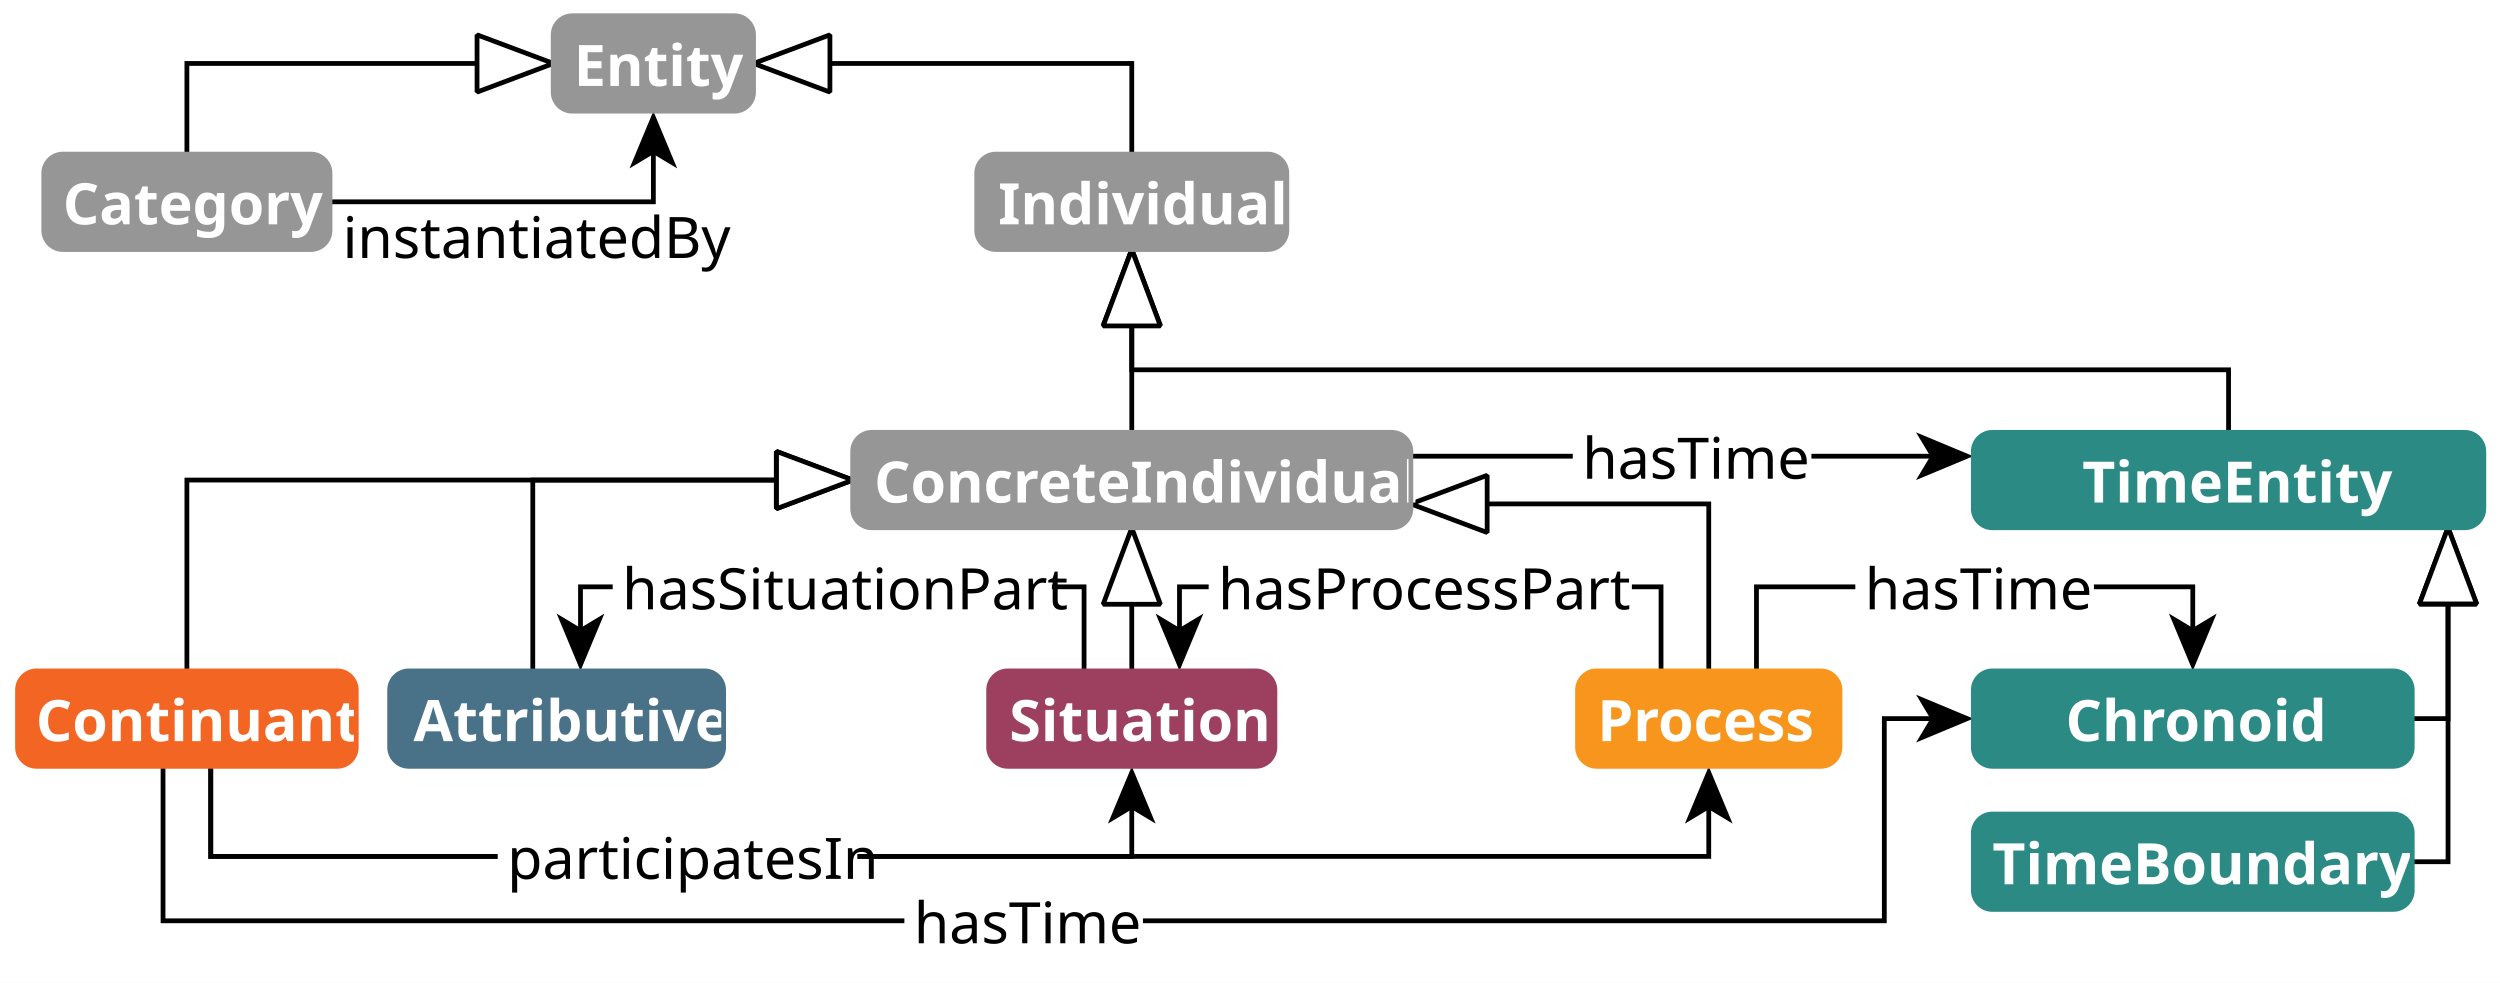
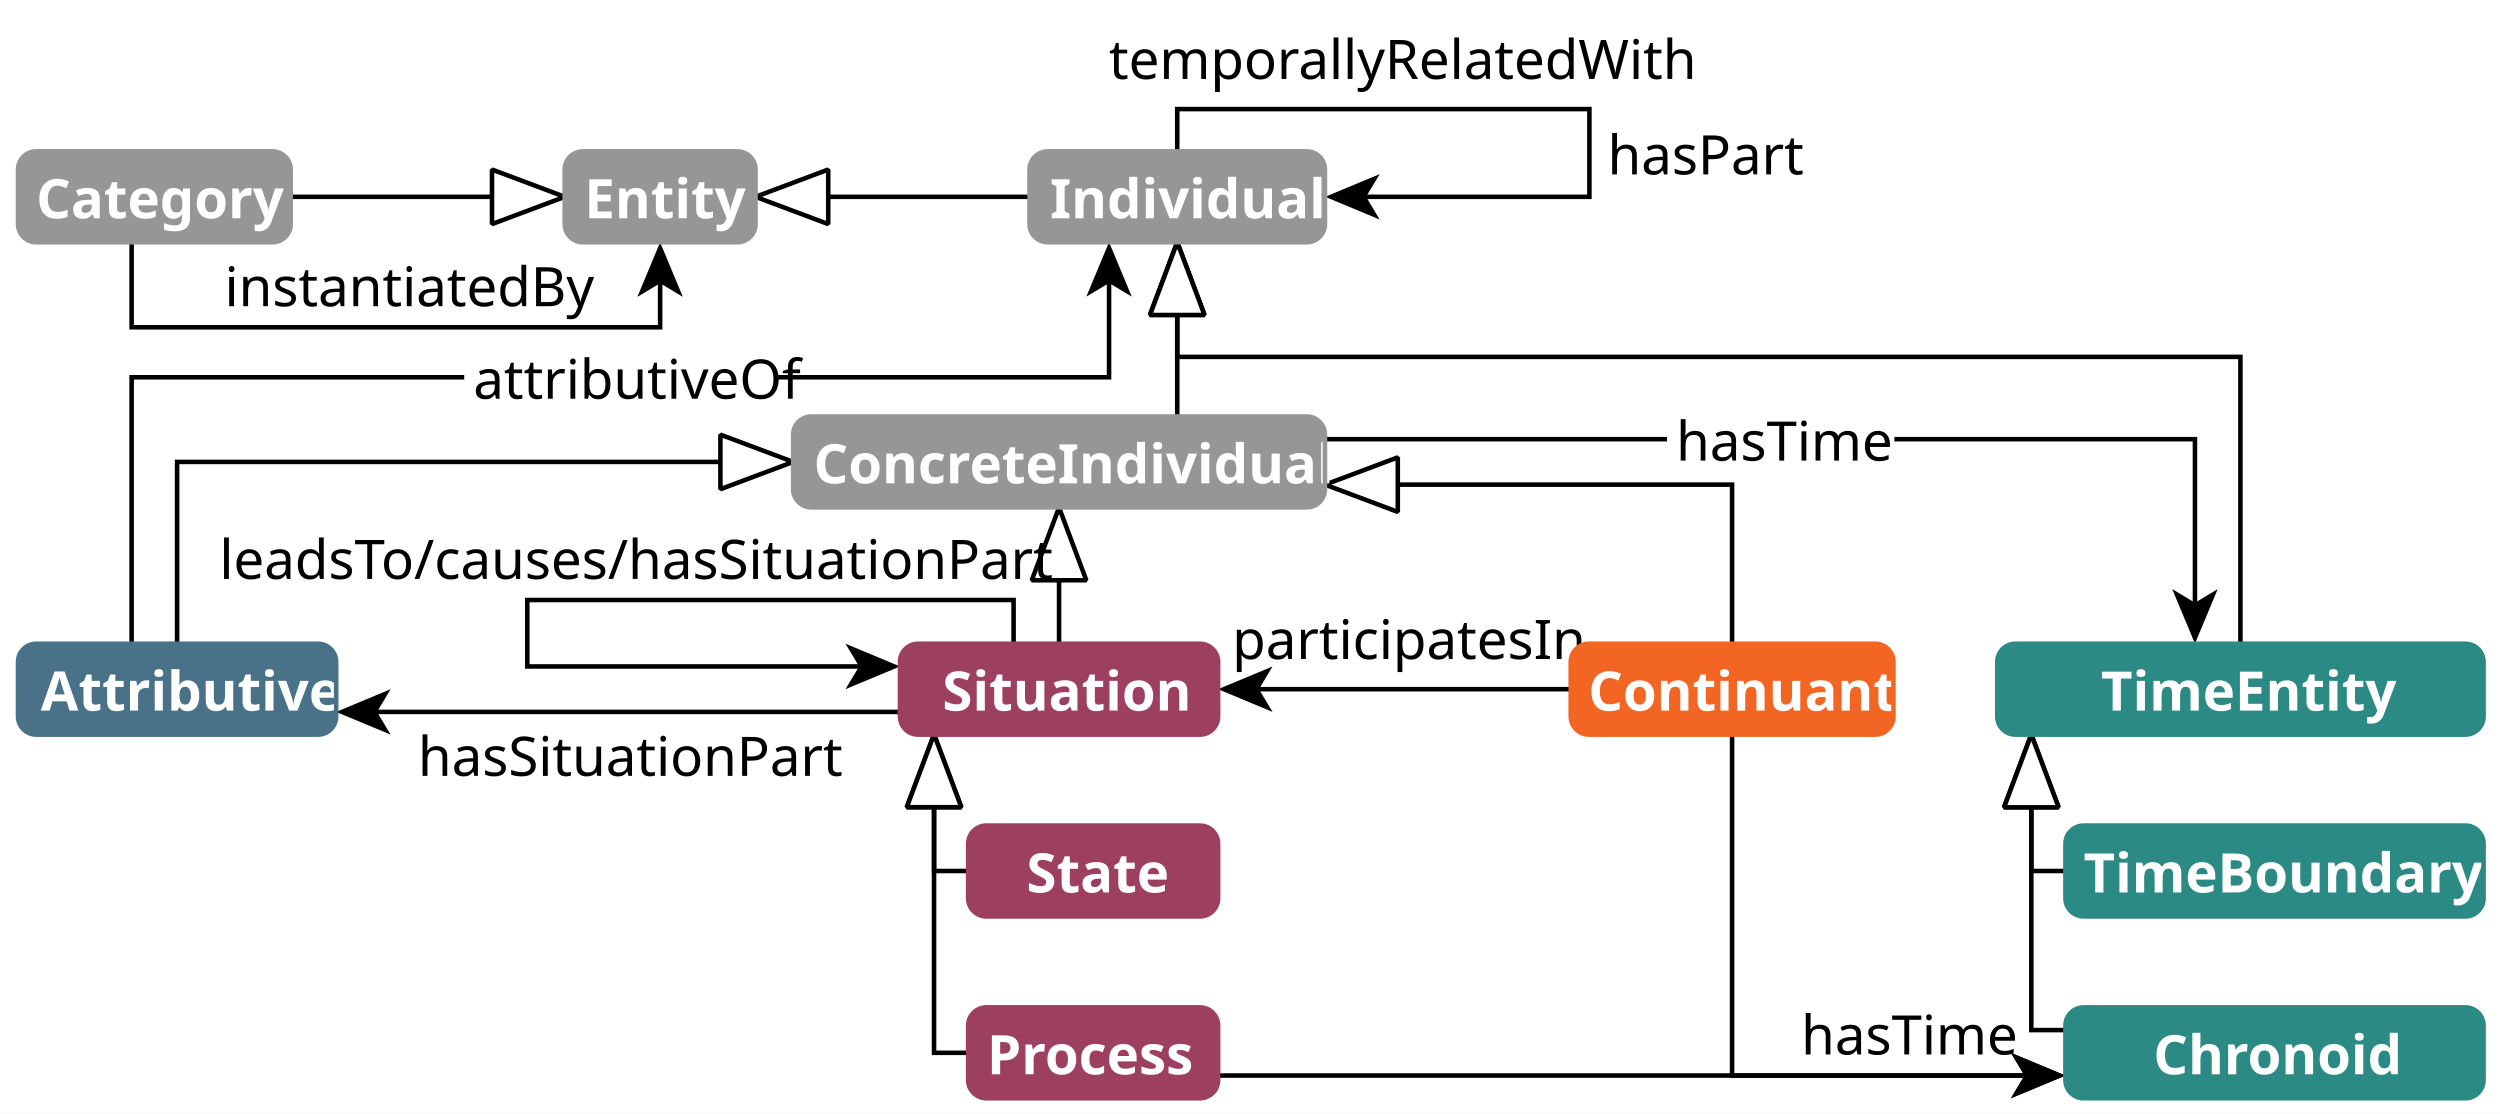
- <svg xmlns="http://www.w3.org/2000/svg" fill-opacity="1" color-rendering="auto" color-interpolation="auto" text-rendering="auto" stroke="black" stroke-linecap="square" width="1048" stroke-miterlimit="10" shape-rendering="auto" stroke-opacity="1" fill="black" stroke-dasharray="none" font-weight="normal" stroke-width="1" height="412" font-family="'Dialog'" font-style="normal" stroke-linejoin="miter" font-size="12px" stroke-dashoffset="0" image-rendering="auto">
+ <svg xmlns="http://www.w3.org/2000/svg" fill-opacity="1" color-rendering="auto" color-interpolation="auto" text-rendering="auto" stroke="black" stroke-linecap="square" width="1100" stroke-miterlimit="10" shape-rendering="auto" stroke-opacity="1" fill="black" stroke-dasharray="none" font-weight="normal" stroke-width="1" height="490" font-family="'Arial'" font-style="normal" stroke-linejoin="miter" font-size="12px" stroke-dashoffset="0" image-rendering="auto">
  <defs id="genericDefs" />
  <g>
    <defs id="defs1">
      <clipPath clipPathUnits="userSpaceOnUse" id="clipPath1">
-         <path d="M0 0 L1048 0 L1048 412 L0 412 L0 0 Z" />
+         <path d="M0 0 L1100 0 L1100 490 L0 490 L0 0 Z" />
      </clipPath>
      <clipPath clipPathUnits="userSpaceOnUse" id="clipPath2">
-         <path d="M211 -498 L735 -498 L735 -292 L211 -292 L211 -498 Z" />
+         <path d="M214 -499 L764 -499 L764 -254 L214 -254 L214 -499 Z" />
      </clipPath>
    </defs>
-     <g fill="white" text-rendering="geometricPrecision" shape-rendering="geometricPrecision" transform="scale(2,2) translate(-211,498)" stroke="white">
-       <rect x="211" width="524" height="206" y="-498" clip-path="url(#clipPath2)" stroke="none" />
+     <g fill="white" text-rendering="geometricPrecision" shape-rendering="geometricPrecision" transform="scale(2,2) translate(-214,499)" stroke="white">
+       <rect x="214" width="550" height="245" y="-499" clip-path="url(#clipPath2)" stroke="none" />
    </g>
-     <g text-rendering="geometricPrecision" stroke-miterlimit="1.45" shape-rendering="geometricPrecision" transform="matrix(2,0,0,2,-422,996)" stroke-linecap="butt">
-       <path fill="none" d="M250.172 -465.697 L250.172 -484.7 L311.988 -484.7" clip-path="url(#clipPath2)" />
-       <path fill="white" d="M326.988 -484.7 L310.988 -490.7 L310.988 -478.7 Z" clip-path="url(#clipPath2)" stroke="none" />
-       <path fill="none" d="M326.988 -484.7 L310.988 -490.7 L310.988 -478.7 Z" clip-path="url(#clipPath2)" />
-       <path fill="none" d="M448.22 -465.697 L448.22 -484.7 L383.951 -484.7" clip-path="url(#clipPath2)" />
-       <path fill="white" d="M368.951 -484.7 L384.951 -478.7 L384.951 -490.7 Z" clip-path="url(#clipPath2)" stroke="none" />
-       <path fill="none" d="M368.951 -484.7 L384.951 -478.7 L384.951 -490.7 Z" clip-path="url(#clipPath2)" />
-       <path fill="none" d="M280.201 -455.7 L347.946 -455.7 L347.946 -466.702" clip-path="url(#clipPath2)" />
-       <path d="M347.946 -474.702 L342.946 -462.702 L347.946 -465.702 L352.946 -462.702 Z" clip-path="url(#clipPath2)" stroke="none" />
-       <text x="282.822" xml:space="preserve" y="-443.931" clip-path="url(#clipPath2)" font-family="sans-serif" stroke="none">instantiatedBy</text>
-       <path fill="none" d="M322.672 -357.389 L322.672 -397.38 L374.707 -397.38" clip-path="url(#clipPath2)" />
-       <path fill="white" d="M389.707 -397.38 L373.707 -403.38 L373.707 -391.38 Z" clip-path="url(#clipPath2)" stroke="none" />
-       <path fill="none" d="M389.707 -397.38 L373.707 -403.38 L373.707 -391.38 Z" clip-path="url(#clipPath2)" />
-       <path fill="none" d="M448.22 -357.389 L448.22 -372.343" clip-path="url(#clipPath2)" />
-       <path fill="white" d="M448.22 -387.343 L442.22 -371.343 L454.22 -371.343 Z" clip-path="url(#clipPath2)" stroke="none" />
-       <path fill="none" d="M448.22 -387.343 L442.22 -371.343 L454.22 -371.343 Z" clip-path="url(#clipPath2)" />
-       <path fill="none" d="M250.172 -357.389 L250.172 -397.38 L374.763 -397.38" clip-path="url(#clipPath2)" />
-       <path fill="white" d="M389.763 -397.38 L373.763 -403.38 L373.763 -391.38 Z" clip-path="url(#clipPath2)" stroke="none" />
-       <path fill="none" d="M389.763 -397.38 L373.763 -403.38 L373.763 -391.38 Z" clip-path="url(#clipPath2)" />
-       <path fill="none" d="M569.155 -357.355 L569.155 -392.38 L521.709 -392.38" clip-path="url(#clipPath2)" />
-       <path fill="white" d="M506.709 -392.38 L522.709 -386.38 L522.709 -398.38 Z" clip-path="url(#clipPath2)" stroke="none" />
-       <path fill="none" d="M506.709 -392.38 L522.709 -386.38 L522.709 -398.38 Z" clip-path="url(#clipPath2)" />
-       <path fill="none" d="M506.73 -402.38 L616.593 -402.38" clip-path="url(#clipPath2)" />
-       <path d="M624.593 -402.38 L612.593 -407.38 L615.593 -402.38 L612.593 -397.38 Z" clip-path="url(#clipPath2)" stroke="none" />
-       <rect x="540.657" y="-411.73" clip-path="url(#clipPath2)" fill="white" width="50.014" height="18.701" stroke="none" />
-       <text x="542.657" xml:space="preserve" y="-397.666" clip-path="url(#clipPath2)" font-family="sans-serif" stroke="none">hasTime</text>
-       <path fill="none" d="M716.61 -347.38 L724.107 -347.38 L724.107 -372.37" clip-path="url(#clipPath2)" />
-       <path fill="white" d="M724.107 -387.37 L718.107 -371.37 L730.107 -371.37 Z" clip-path="url(#clipPath2)" stroke="none" />
-       <path fill="none" d="M724.107 -387.37 L718.107 -371.37 L730.107 -371.37 Z" clip-path="url(#clipPath2)" />
-       <path fill="none" d="M716.61 -317.38 L724.107 -317.38 L724.107 -372.419" clip-path="url(#clipPath2)" />
-       <path fill="white" d="M724.107 -387.419 L718.107 -371.419 L730.107 -371.419 Z" clip-path="url(#clipPath2)" stroke="none" />
-       <path fill="none" d="M724.107 -387.419 L718.107 -371.419 L730.107 -371.419 Z" clip-path="url(#clipPath2)" />
-       <path fill="none" d="M438.22 -357.387 L438.22 -375 L332.672 -375 L332.672 -365.387" clip-path="url(#clipPath2)" />
-       <path d="M332.672 -357.387 L337.672 -369.387 L332.672 -366.387 L327.672 -369.387 Z" clip-path="url(#clipPath2)" stroke="none" />
-       <rect x="339.419" y="-384.351" clip-path="url(#clipPath2)" fill="white" width="92.055" height="18.701" stroke="none" />
-       <text x="341.419" xml:space="preserve" y="-370.286" clip-path="url(#clipPath2)" font-family="sans-serif" stroke="none">hasSituationPart</text>
-       <path fill="none" d="M448.22 -407.375 L448.22 -430.742" clip-path="url(#clipPath2)" />
-       <path fill="white" d="M448.22 -445.742 L442.22 -429.742 L454.22 -429.742 Z" clip-path="url(#clipPath2)" stroke="none" />
-       <path fill="none" d="M448.22 -445.742 L442.22 -429.742 L454.22 -429.742 Z" clip-path="url(#clipPath2)" />
-       <path fill="none" d="M678.107 -407.353 L678.107 -420.487 L448.22 -420.487 L448.22 -430.693" clip-path="url(#clipPath2)" />
-       <path fill="white" d="M448.22 -445.693 L442.22 -429.693 L454.22 -429.693 Z" clip-path="url(#clipPath2)" stroke="none" />
-       <path fill="none" d="M448.22 -445.693 L442.22 -429.693 L454.22 -429.693 Z" clip-path="url(#clipPath2)" />
-       <path fill="none" d="M559.155 -357.387 L559.155 -375 L458.22 -375 L458.22 -365.387" clip-path="url(#clipPath2)" />
-       <path d="M458.22 -357.387 L463.22 -369.387 L458.22 -366.387 L453.22 -369.387 Z" clip-path="url(#clipPath2)" stroke="none" />
-       <rect x="464.336" y="-384.351" clip-path="url(#clipPath2)" fill="white" width="88.703" height="18.701" stroke="none" />
-       <text x="466.336" xml:space="preserve" y="-370.286" clip-path="url(#clipPath2)" font-family="sans-serif" stroke="none">hasProcessPart</text>
-       <path fill="none" d="M255.172 -337.368 L255.172 -318.5 L448.22 -318.5 L448.22 -329.368" clip-path="url(#clipPath2)" />
-       <path d="M448.22 -337.368 L443.22 -325.368 L448.22 -328.368 L453.22 -325.368 Z" clip-path="url(#clipPath2)" stroke="none" />
-       <path fill="none" d="M255.172 -337.368 L255.172 -318.5 L255.172 -318.5 L569.155 -318.5 L569.155 -329.368" clip-path="url(#clipPath2)" />
-       <path d="M569.155 -337.368 L564.155 -325.368 L569.155 -328.368 L574.155 -325.368 Z" clip-path="url(#clipPath2)" stroke="none" />
-       <rect x="315.324" y="-327.851" clip-path="url(#clipPath2)" fill="white" width="75.373" height="18.701" stroke="none" />
-       <text x="317.324" xml:space="preserve" y="-313.786" clip-path="url(#clipPath2)" font-family="sans-serif" stroke="none">participatesIn</text>
-       <path fill="none" d="M579.155 -357.387 L579.155 -375 L670.607 -375 L670.607 -365.387" clip-path="url(#clipPath2)" />
-       <path d="M670.607 -357.387 L675.607 -369.387 L670.607 -366.387 L665.607 -369.387 Z" clip-path="url(#clipPath2)" stroke="none" />
-       <rect x="599.874" y="-384.351" clip-path="url(#clipPath2)" fill="white" width="50.014" height="18.701" stroke="none" />
-       <text x="601.874" xml:space="preserve" y="-370.286" clip-path="url(#clipPath2)" font-family="sans-serif" stroke="none">hasTime</text>
-       <path fill="none" d="M245.172 -337.406 L245.172 -305 L605.952 -305 L605.952 -347.38 L616.61 -347.38" clip-path="url(#clipPath2)" />
-       <path d="M624.61 -347.38 L612.61 -352.38 L615.61 -347.38 L612.61 -342.38 Z" clip-path="url(#clipPath2)" stroke="none" />
-       <rect x="400.555" y="-314.351" clip-path="url(#clipPath2)" fill="white" width="50.014" height="18.701" stroke="none" />
-       <text x="402.555" xml:space="preserve" y="-300.286" clip-path="url(#clipPath2)" font-family="sans-serif" stroke="none">hasTime</text>
+     <g text-rendering="geometricPrecision" stroke-miterlimit="1.45" shape-rendering="geometricPrecision" transform="matrix(2,0,0,2,-428,998)" stroke-linecap="butt">
+       <path fill="none" d="M277.977 -455.7 L323.239 -455.7" clip-path="url(#clipPath2)" />
+       <path fill="white" d="M338.239 -455.7 L322.239 -461.7 L322.239 -449.7 Z" clip-path="url(#clipPath2)" stroke="none" />
+       <path fill="none" d="M338.239 -455.7 L322.239 -461.7 L322.239 -449.7 Z" clip-path="url(#clipPath2)" />
+       <path fill="none" d="M440.467 -455.7 L395.21 -455.7" clip-path="url(#clipPath2)" />
+       <path fill="white" d="M380.21 -455.7 L396.21 -449.7 L396.21 -461.7 Z" clip-path="url(#clipPath2)" stroke="none" />
+       <path fill="none" d="M380.21 -455.7 L396.21 -449.7 L396.21 -461.7 Z" clip-path="url(#clipPath2)" />
+       <path fill="none" d="M242.96 -445.692 L242.96 -427 L359.226 -427 L359.226 -437.694" clip-path="url(#clipPath2)" />
+       <path d="M359.226 -445.694 L354.226 -433.694 L359.226 -436.694 L364.226 -433.694 Z" clip-path="url(#clipPath2)" stroke="none" />
+       <text x="263.402" xml:space="preserve" y="-431.637" clip-path="url(#clipPath2)" font-family="sans-serif" stroke="none">instantiatedBy</text>
+       <path fill="none" d="M252.96 -357.389 L252.96 -397.38 L373.488 -397.38" clip-path="url(#clipPath2)" />
+       <path fill="white" d="M388.488 -397.38 L372.488 -403.38 L372.488 -391.38 Z" clip-path="url(#clipPath2)" stroke="none" />
+       <path fill="none" d="M388.488 -397.38 L372.488 -403.38 L372.488 -391.38 Z" clip-path="url(#clipPath2)" />
+       <path fill="none" d="M446.991 -357.389 L446.991 -372.343" clip-path="url(#clipPath2)" />
+       <path fill="white" d="M446.991 -387.343 L440.991 -371.343 L452.991 -371.343 Z" clip-path="url(#clipPath2)" stroke="none" />
+       <path fill="none" d="M446.991 -387.343 L440.991 -371.343 L452.991 -371.343 Z" clip-path="url(#clipPath2)" />
+       <path fill="none" d="M595.058 -357.355 L595.058 -392.38 L520.517 -392.38" clip-path="url(#clipPath2)" />
+       <path fill="white" d="M505.517 -392.38 L521.517 -386.38 L521.517 -398.38 Z" clip-path="url(#clipPath2)" stroke="none" />
+       <path fill="none" d="M505.517 -392.38 L521.517 -386.38 L521.517 -398.38 Z" clip-path="url(#clipPath2)" />
+       <path fill="none" d="M505.47 -402.38 L696.89 -402.38 L696.89 -365.397" clip-path="url(#clipPath2)" />
+       <path d="M696.89 -357.397 L701.89 -369.397 L696.89 -366.397 L691.89 -369.397 Z" clip-path="url(#clipPath2)" stroke="none" />
+       <rect x="580.746" y="-411.73" clip-path="url(#clipPath2)" fill="white" width="50.014" height="18.701" stroke="none" />
+       <text x="582.746" xml:space="preserve" y="-397.666" clip-path="url(#clipPath2)" font-family="sans-serif" stroke="none">hasTime</text>
+       <path fill="none" d="M668.388 -307.38 L660.89 -307.38 L660.89 -322.419" clip-path="url(#clipPath2)" />
+       <path fill="white" d="M660.89 -337.419 L654.89 -321.419 L666.89 -321.419 Z" clip-path="url(#clipPath2)" stroke="none" />
+       <path fill="none" d="M660.89 -337.419 L654.89 -321.419 L666.89 -321.419 Z" clip-path="url(#clipPath2)" />
+       <path fill="none" d="M668.388 -272.38 L660.89 -272.38 L660.89 -322.382" clip-path="url(#clipPath2)" />
+       <path fill="white" d="M660.89 -337.382 L654.89 -321.382 L666.89 -321.382 Z" clip-path="url(#clipPath2)" stroke="none" />
+       <path fill="none" d="M660.89 -337.382 L654.89 -321.382 L666.89 -321.382 Z" clip-path="url(#clipPath2)" />
+       <path fill="none" d="M411.984 -342.38 L295.941 -342.38" clip-path="url(#clipPath2)" />
+       <path d="M287.941 -342.38 L299.941 -337.38 L296.941 -342.38 L299.941 -347.38 Z" clip-path="url(#clipPath2)" stroke="none" />
+       <text x="305.948" xml:space="preserve" y="-328.315" clip-path="url(#clipPath2)" font-family="sans-serif" stroke="none">hasSituationPart</text>
+       <path fill="none" d="M472.991 -407.361 L472.991 -430.739" clip-path="url(#clipPath2)" />
+       <path fill="white" d="M472.991 -445.739 L466.991 -429.739 L478.991 -429.739 Z" clip-path="url(#clipPath2)" stroke="none" />
+       <path fill="none" d="M472.991 -445.739 L466.991 -429.739 L478.991 -429.739 Z" clip-path="url(#clipPath2)" />
+       <path fill="none" d="M706.89 -357.41 L706.89 -420.487 L472.991 -420.487 L472.991 -430.693" clip-path="url(#clipPath2)" />
+       <path fill="white" d="M472.991 -445.693 L466.991 -429.693 L478.991 -429.693 Z" clip-path="url(#clipPath2)" stroke="none" />
+       <path fill="none" d="M472.991 -445.693 L466.991 -429.693 L478.991 -429.693 Z" clip-path="url(#clipPath2)" />
+       <path fill="none" d="M242.96 -357.398 L242.96 -416 L457.991 -416 L457.991 -437.736" clip-path="url(#clipPath2)" />
+       <path d="M457.991 -445.736 L452.991 -433.736 L457.991 -436.736 L462.991 -433.736 Z" clip-path="url(#clipPath2)" stroke="none" />
+       <rect x="316.129" y="-425.351" clip-path="url(#clipPath2)" fill="white" width="68.693" height="18.701" stroke="none" />
+       <text x="318.129" xml:space="preserve" y="-411.286" clip-path="url(#clipPath2)" font-family="sans-serif" stroke="none">attributiveOf</text>
+       <path fill="none" d="M472.991 -465.689 L472.991 -475 L563.666 -475 L563.666 -455.7 L513.533 -455.7" clip-path="url(#clipPath2)" />
+       <path d="M505.533 -455.7 L517.533 -450.7 L514.533 -455.7 L517.533 -460.7 Z" clip-path="url(#clipPath2)" stroke="none" />
+       <text x="457.971" xml:space="preserve" y="-481.637" clip-path="url(#clipPath2)" font-family="sans-serif" stroke="none">temporallyRelatedWith</text>
+       <text x="567.666" xml:space="preserve" y="-460.636" clip-path="url(#clipPath2)" font-family="sans-serif" stroke="none">hasPart</text>
+       <path fill="none" d="M481.998 -262.38 L660.405 -262.38" clip-path="url(#clipPath2)" />
+       <path d="M668.405 -262.38 L656.405 -267.38 L659.405 -262.38 L656.405 -257.38 Z" clip-path="url(#clipPath2)" stroke="none" />
+       <path fill="none" d="M595.058 -337.377 L595.058 -262.38 L660.388 -262.38" clip-path="url(#clipPath2)" />
+       <path d="M668.388 -262.38 L656.388 -267.38 L659.388 -262.38 L656.388 -257.38 Z" clip-path="url(#clipPath2)" stroke="none" />
+       <text x="610.252" xml:space="preserve" y="-267.016" clip-path="url(#clipPath2)" font-family="sans-serif" stroke="none">hasTime</text>
+       <path fill="none" d="M559.524 -347.38 L489.965 -347.38" clip-path="url(#clipPath2)" />
+       <path d="M481.965 -347.38 L493.965 -342.38 L490.965 -347.38 L493.965 -352.38 Z" clip-path="url(#clipPath2)" stroke="none" />
+       <text x="485.088" xml:space="preserve" y="-354.016" clip-path="url(#clipPath2)" font-family="sans-serif" stroke="none">participatesIn</text>
+       <path fill="none" d="M426.977 -307.38 L419.491 -307.38 L419.491 -322.419" clip-path="url(#clipPath2)" />
+       <path fill="white" d="M419.491 -337.419 L413.491 -321.419 L425.491 -321.419 Z" clip-path="url(#clipPath2)" stroke="none" />
+       <path fill="none" d="M419.491 -337.419 L413.491 -321.419 L425.491 -321.419 Z" clip-path="url(#clipPath2)" />
+       <path fill="none" d="M426.977 -267.38 L419.491 -267.38 L419.491 -322.419" clip-path="url(#clipPath2)" />
+       <path fill="white" d="M419.491 -337.419 L413.491 -321.419 L425.491 -321.419 Z" clip-path="url(#clipPath2)" stroke="none" />
+       <path fill="none" d="M419.491 -337.419 L413.491 -321.419 L425.491 -321.419 Z" clip-path="url(#clipPath2)" />
+       <path fill="none" d="M436.991 -357.381 L436.991 -367 L330 -367 L330 -352.38 L404.002 -352.38" clip-path="url(#clipPath2)" />
+       <path d="M412.002 -352.38 L400.002 -357.38 L403.002 -352.38 L400.002 -347.38 Z" clip-path="url(#clipPath2)" stroke="none" />
+       <text x="262.273" xml:space="preserve" y="-371.637" clip-path="url(#clipPath2)" font-family="sans-serif" stroke="none">leadsTo/causes/hasSituationPart</text>
    </g>
-     <g fill="rgb(150,150,150)" text-rendering="geometricPrecision" shape-rendering="geometricPrecision" transform="matrix(2,0,0,2,-422,996)" stroke="rgb(150,150,150)">
-       <rect x="220.172" y="-465.7" clip-path="url(#clipPath2)" width="60" rx="4" ry="4" height="20" stroke="none" />
+     <g fill="rgb(150,150,150)" text-rendering="geometricPrecision" shape-rendering="geometricPrecision" transform="matrix(2,0,0,2,-428,998)" stroke="rgb(150,150,150)">
+       <rect x="217.96" y="-465.7" clip-path="url(#clipPath2)" width="60" rx="4" ry="4" height="20" stroke="none" />
    </g>
-     <g stroke-linecap="butt" transform="matrix(2,0,0,2,-422,996)" fill="white" text-rendering="geometricPrecision" font-family="sans-serif" shape-rendering="geometricPrecision" stroke="white" font-weight="bold" stroke-miterlimit="1.45">
-       <text x="224.165" xml:space="preserve" y="-450.986" clip-path="url(#clipPath2)" stroke="none">Category</text>
+     <g stroke-linecap="butt" transform="matrix(2,0,0,2,-428,998)" fill="white" text-rendering="geometricPrecision" font-family="sans-serif" shape-rendering="geometricPrecision" stroke="white" font-weight="bold" stroke-miterlimit="1.45">
+       <text x="221.953" xml:space="preserve" y="-450.986" clip-path="url(#clipPath2)" stroke="none">Category</text>
    </g>
-     <g stroke-linecap="butt" transform="matrix(2,0,0,2,-422,996)" fill="rgb(150,150,150)" text-rendering="geometricPrecision" shape-rendering="geometricPrecision" stroke="rgb(150,150,150)" stroke-miterlimit="1.45">
-       <rect x="220.172" y="-465.7" clip-path="url(#clipPath2)" fill="none" width="60" rx="4" ry="4" height="20" />
-       <rect stroke-linecap="square" x="326.946" y="-494.7" clip-path="url(#clipPath2)" width="42" rx="4" ry="4" height="20" stroke="none" stroke-miterlimit="10" />
+     <g stroke-linecap="butt" transform="matrix(2,0,0,2,-428,998)" fill="rgb(150,150,150)" text-rendering="geometricPrecision" shape-rendering="geometricPrecision" stroke="rgb(150,150,150)" stroke-miterlimit="1.45">
+       <rect x="217.96" y="-465.7" clip-path="url(#clipPath2)" fill="none" width="60" rx="4" ry="4" height="20" />
+       <rect stroke-linecap="square" x="338.226" y="-465.7" clip-path="url(#clipPath2)" width="42" rx="4" ry="4" height="20" stroke="none" stroke-miterlimit="10" />
    </g>
-     <g stroke-linecap="butt" transform="matrix(2,0,0,2,-422,996)" fill="white" text-rendering="geometricPrecision" font-family="sans-serif" shape-rendering="geometricPrecision" stroke="white" font-weight="bold" stroke-miterlimit="1.45">
-       <text x="331.279" xml:space="preserve" y="-479.986" clip-path="url(#clipPath2)" stroke="none">Entity</text>
+     <g stroke-linecap="butt" transform="matrix(2,0,0,2,-428,998)" fill="white" text-rendering="geometricPrecision" font-family="sans-serif" shape-rendering="geometricPrecision" stroke="white" font-weight="bold" stroke-miterlimit="1.45">
+       <text x="342.559" xml:space="preserve" y="-450.986" clip-path="url(#clipPath2)" stroke="none">Entity</text>
    </g>
-     <g stroke-linecap="butt" transform="matrix(2,0,0,2,-422,996)" fill="rgb(150,150,150)" text-rendering="geometricPrecision" shape-rendering="geometricPrecision" stroke="rgb(150,150,150)" stroke-miterlimit="1.45">
-       <rect x="326.946" y="-494.7" clip-path="url(#clipPath2)" fill="none" width="42" rx="4" ry="4" height="20" />
-       <rect stroke-linecap="square" x="389.72" y="-407.38" clip-path="url(#clipPath2)" width="117" rx="4" ry="4" height="20" stroke="none" stroke-miterlimit="10" />
+     <g stroke-linecap="butt" transform="matrix(2,0,0,2,-428,998)" fill="rgb(150,150,150)" text-rendering="geometricPrecision" shape-rendering="geometricPrecision" stroke="rgb(150,150,150)" stroke-miterlimit="1.45">
+       <rect x="338.226" y="-465.7" clip-path="url(#clipPath2)" fill="none" width="42" rx="4" ry="4" height="20" />
+       <rect stroke-linecap="square" x="388.491" y="-407.38" clip-path="url(#clipPath2)" width="117" rx="4" ry="4" height="20" stroke="none" stroke-miterlimit="10" />
    </g>
-     <g stroke-linecap="butt" transform="matrix(2,0,0,2,-422,996)" fill="white" text-rendering="geometricPrecision" font-family="sans-serif" shape-rendering="geometricPrecision" stroke="white" font-weight="bold" stroke-miterlimit="1.45">
-       <text x="394.211" xml:space="preserve" y="-392.666" clip-path="url(#clipPath2)" stroke="none">ConcreteIndividual</text>
+     <g stroke-linecap="butt" transform="matrix(2,0,0,2,-428,998)" fill="white" text-rendering="geometricPrecision" font-family="sans-serif" shape-rendering="geometricPrecision" stroke="white" font-weight="bold" stroke-miterlimit="1.45">
+       <text x="392.982" xml:space="preserve" y="-392.666" clip-path="url(#clipPath2)" stroke="none">ConcreteIndividual</text>
    </g>
-     <g stroke-linecap="butt" transform="matrix(2,0,0,2,-422,996)" fill="rgb(150,150,150)" text-rendering="geometricPrecision" shape-rendering="geometricPrecision" stroke="rgb(150,150,150)" stroke-miterlimit="1.45">
-       <rect x="389.72" y="-407.38" clip-path="url(#clipPath2)" fill="none" width="117" rx="4" ry="4" height="20" />
+     <g stroke-linecap="butt" transform="matrix(2,0,0,2,-428,998)" fill="rgb(150,150,150)" text-rendering="geometricPrecision" shape-rendering="geometricPrecision" stroke="rgb(150,150,150)" stroke-miterlimit="1.45">
+       <rect x="388.491" y="-407.38" clip-path="url(#clipPath2)" fill="none" width="117" rx="4" ry="4" height="20" />
    </g>
-     <g fill="rgb(43,138,132)" text-rendering="geometricPrecision" shape-rendering="geometricPrecision" transform="matrix(2,0,0,2,-422,996)" stroke="rgb(43,138,132)">
-       <rect x="624.607" y="-407.38" clip-path="url(#clipPath2)" width="107" rx="4" ry="4" height="20" stroke="none" />
+     <g fill="rgb(43,138,132)" text-rendering="geometricPrecision" shape-rendering="geometricPrecision" transform="matrix(2,0,0,2,-428,998)" stroke="rgb(43,138,132)">
+       <rect x="653.39" y="-357.38" clip-path="url(#clipPath2)" width="107" rx="4" ry="4" height="20" stroke="none" />
    </g>
-     <g stroke-linecap="butt" transform="matrix(2,0,0,2,-422,996)" fill="white" text-rendering="geometricPrecision" font-family="sans-serif" shape-rendering="geometricPrecision" stroke="white" font-weight="bold" stroke-miterlimit="1.45">
-       <text x="647.436" xml:space="preserve" y="-392.666" clip-path="url(#clipPath2)" stroke="none">TimeEntity</text>
+     <g stroke-linecap="butt" transform="matrix(2,0,0,2,-428,998)" fill="white" text-rendering="geometricPrecision" font-family="sans-serif" shape-rendering="geometricPrecision" stroke="white" font-weight="bold" stroke-miterlimit="1.45">
+       <text x="676.22" xml:space="preserve" y="-342.666" clip-path="url(#clipPath2)" stroke="none">TimeEntity</text>
    </g>
-     <g stroke-linecap="butt" transform="matrix(2,0,0,2,-422,996)" fill="rgb(43,138,132)" text-rendering="geometricPrecision" shape-rendering="geometricPrecision" stroke="rgb(43,138,132)" stroke-miterlimit="1.45">
-       <rect x="624.607" y="-407.38" clip-path="url(#clipPath2)" fill="none" width="107" rx="4" ry="4" height="20" />
+     <g stroke-linecap="butt" transform="matrix(2,0,0,2,-428,998)" fill="rgb(43,138,132)" text-rendering="geometricPrecision" shape-rendering="geometricPrecision" stroke="rgb(43,138,132)" stroke-miterlimit="1.45">
+       <rect x="653.39" y="-357.38" clip-path="url(#clipPath2)" fill="none" width="107" rx="4" ry="4" height="20" />
    </g>
-     <g fill="rgb(73,114,136)" text-rendering="geometricPrecision" shape-rendering="geometricPrecision" transform="matrix(2,0,0,2,-422,996)" stroke="rgb(73,114,136)">
-       <rect x="292.672" y="-357.38" clip-path="url(#clipPath2)" width="70" rx="4" ry="4" height="20" stroke="none" />
+     <g fill="rgb(73,114,136)" text-rendering="geometricPrecision" shape-rendering="geometricPrecision" transform="matrix(2,0,0,2,-428,998)" stroke="rgb(73,114,136)">
+       <rect x="217.96" y="-357.38" clip-path="url(#clipPath2)" width="70" rx="4" ry="4" height="20" stroke="none" />
    </g>
-     <g stroke-linecap="butt" transform="matrix(2,0,0,2,-422,996)" fill="white" text-rendering="geometricPrecision" font-family="sans-serif" shape-rendering="geometricPrecision" stroke="white" font-weight="bold" stroke-miterlimit="1.45">
-       <text x="297.672" xml:space="preserve" y="-342.666" clip-path="url(#clipPath2)" stroke="none">Attributive</text>
+     <g stroke-linecap="butt" transform="matrix(2,0,0,2,-428,998)" fill="white" text-rendering="geometricPrecision" font-family="sans-serif" shape-rendering="geometricPrecision" stroke="white" font-weight="bold" stroke-miterlimit="1.45">
+       <text x="222.96" xml:space="preserve" y="-342.666" clip-path="url(#clipPath2)" stroke="none">Attributive</text>
    </g>
-     <g stroke-linecap="butt" transform="matrix(2,0,0,2,-422,996)" fill="rgb(73,114,136)" text-rendering="geometricPrecision" shape-rendering="geometricPrecision" stroke="rgb(73,114,136)" stroke-miterlimit="1.45">
-       <rect x="292.672" y="-357.38" clip-path="url(#clipPath2)" fill="none" width="70" rx="4" ry="4" height="20" />
+     <g stroke-linecap="butt" transform="matrix(2,0,0,2,-428,998)" fill="rgb(73,114,136)" text-rendering="geometricPrecision" shape-rendering="geometricPrecision" stroke="rgb(73,114,136)" stroke-miterlimit="1.45">
+       <rect x="217.96" y="-357.38" clip-path="url(#clipPath2)" fill="none" width="70" rx="4" ry="4" height="20" />
    </g>
-     <g fill="rgb(243,101,35)" text-rendering="geometricPrecision" shape-rendering="geometricPrecision" transform="matrix(2,0,0,2,-422,996)" stroke="rgb(243,101,35)">
-       <rect x="214.672" y="-357.38" clip-path="url(#clipPath2)" width="71" rx="4" ry="4" height="20" stroke="none" />
+     <g fill="rgb(243,101,35)" text-rendering="geometricPrecision" shape-rendering="geometricPrecision" transform="matrix(2,0,0,2,-428,998)" stroke="rgb(243,101,35)">
+       <rect x="559.558" y="-357.38" clip-path="url(#clipPath2)" width="71" rx="4" ry="4" height="20" stroke="none" />
    </g>
-     <g stroke-linecap="butt" transform="matrix(2,0,0,2,-422,996)" fill="white" text-rendering="geometricPrecision" font-family="sans-serif" shape-rendering="geometricPrecision" stroke="white" font-weight="bold" stroke-miterlimit="1.45">
-       <text x="218.514" xml:space="preserve" y="-342.666" clip-path="url(#clipPath2)" stroke="none">Continuant</text>
+     <g stroke-linecap="butt" transform="matrix(2,0,0,2,-428,998)" fill="white" text-rendering="geometricPrecision" font-family="sans-serif" shape-rendering="geometricPrecision" stroke="white" font-weight="bold" stroke-miterlimit="1.45">
+       <text x="563.4" xml:space="preserve" y="-342.666" clip-path="url(#clipPath2)" stroke="none">Continuant</text>
    </g>
-     <g stroke-linecap="butt" transform="matrix(2,0,0,2,-422,996)" fill="rgb(243,101,35)" text-rendering="geometricPrecision" shape-rendering="geometricPrecision" stroke="rgb(243,101,35)" stroke-miterlimit="1.45">
-       <rect x="214.672" y="-357.38" clip-path="url(#clipPath2)" fill="none" width="71" rx="4" ry="4" height="20" />
+     <g stroke-linecap="butt" transform="matrix(2,0,0,2,-428,998)" fill="rgb(243,101,35)" text-rendering="geometricPrecision" shape-rendering="geometricPrecision" stroke="rgb(243,101,35)" stroke-miterlimit="1.45">
+       <rect x="559.558" y="-357.38" clip-path="url(#clipPath2)" fill="none" width="71" rx="4" ry="4" height="20" />
    </g>
-     <g fill="rgb(150,150,150)" text-rendering="geometricPrecision" shape-rendering="geometricPrecision" transform="matrix(2,0,0,2,-422,996)" stroke="rgb(150,150,150)">
-       <rect x="415.72" y="-465.7" clip-path="url(#clipPath2)" width="65" rx="4" ry="4" height="20" stroke="none" />
+     <g fill="rgb(150,150,150)" text-rendering="geometricPrecision" shape-rendering="geometricPrecision" transform="matrix(2,0,0,2,-428,998)" stroke="rgb(150,150,150)">
+       <rect x="440.491" y="-465.7" clip-path="url(#clipPath2)" width="65" rx="4" ry="4" height="20" stroke="none" />
    </g>
-     <g stroke-linecap="butt" transform="matrix(2,0,0,2,-422,996)" fill="white" text-rendering="geometricPrecision" font-family="sans-serif" shape-rendering="geometricPrecision" stroke="white" font-weight="bold" stroke-miterlimit="1.45">
-       <text x="420.218" xml:space="preserve" y="-450.986" clip-path="url(#clipPath2)" stroke="none">Individual</text>
+     <g stroke-linecap="butt" transform="matrix(2,0,0,2,-428,998)" fill="white" text-rendering="geometricPrecision" font-family="sans-serif" shape-rendering="geometricPrecision" stroke="white" font-weight="bold" stroke-miterlimit="1.45">
+       <text x="444.989" xml:space="preserve" y="-450.986" clip-path="url(#clipPath2)" stroke="none">Individual</text>
    </g>
-     <g stroke-linecap="butt" transform="matrix(2,0,0,2,-422,996)" fill="rgb(150,150,150)" text-rendering="geometricPrecision" shape-rendering="geometricPrecision" stroke="rgb(150,150,150)" stroke-miterlimit="1.45">
-       <rect x="415.72" y="-465.7" clip-path="url(#clipPath2)" fill="none" width="65" rx="4" ry="4" height="20" />
+     <g stroke-linecap="butt" transform="matrix(2,0,0,2,-428,998)" fill="rgb(150,150,150)" text-rendering="geometricPrecision" shape-rendering="geometricPrecision" stroke="rgb(150,150,150)" stroke-miterlimit="1.45">
+       <rect x="440.491" y="-465.7" clip-path="url(#clipPath2)" fill="none" width="65" rx="4" ry="4" height="20" />
    </g>
-     <g fill="rgb(157,64,95)" text-rendering="geometricPrecision" shape-rendering="geometricPrecision" transform="matrix(2,0,0,2,-422,996)" stroke="rgb(157,64,95)">
-       <rect x="418.22" y="-357.38" clip-path="url(#clipPath2)" width="60" rx="4" ry="4" height="20" stroke="none" />
+     <g fill="rgb(43,138,132)" text-rendering="geometricPrecision" shape-rendering="geometricPrecision" transform="matrix(2,0,0,2,-428,998)" stroke="rgb(43,138,132)">
+       <rect x="668.39" y="-317.38" clip-path="url(#clipPath2)" width="92" rx="4" ry="4" height="20" stroke="none" />
    </g>
-     <g stroke-linecap="butt" transform="matrix(2,0,0,2,-422,996)" fill="white" text-rendering="geometricPrecision" font-family="sans-serif" shape-rendering="geometricPrecision" stroke="white" font-weight="bold" stroke-miterlimit="1.45">
-       <text x="422.556" xml:space="preserve" y="-342.666" clip-path="url(#clipPath2)" stroke="none">Situation</text>
+     <g stroke-linecap="butt" transform="matrix(2,0,0,2,-428,998)" fill="white" text-rendering="geometricPrecision" font-family="sans-serif" shape-rendering="geometricPrecision" stroke="white" font-weight="bold" stroke-miterlimit="1.45">
+       <text x="672.385" xml:space="preserve" y="-302.666" clip-path="url(#clipPath2)" stroke="none">TimeBoundary</text>
    </g>
-     <g stroke-linecap="butt" transform="matrix(2,0,0,2,-422,996)" fill="rgb(157,64,95)" text-rendering="geometricPrecision" shape-rendering="geometricPrecision" stroke="rgb(157,64,95)" stroke-miterlimit="1.45">
-       <rect x="418.22" y="-357.38" clip-path="url(#clipPath2)" fill="none" width="60" rx="4" ry="4" height="20" />
+     <g stroke-linecap="butt" transform="matrix(2,0,0,2,-428,998)" fill="rgb(43,138,132)" text-rendering="geometricPrecision" shape-rendering="geometricPrecision" stroke="rgb(43,138,132)" stroke-miterlimit="1.45">
+       <rect x="668.39" y="-317.38" clip-path="url(#clipPath2)" fill="none" width="92" rx="4" ry="4" height="20" />
+       <rect stroke-linecap="square" x="668.39" y="-277.38" clip-path="url(#clipPath2)" width="92" rx="4" ry="4" height="20" stroke="none" stroke-miterlimit="10" />
    </g>
-     <g fill="rgb(247,149,29)" text-rendering="geometricPrecision" shape-rendering="geometricPrecision" transform="matrix(2,0,0,2,-422,996)" stroke="rgb(247,149,29)">
-       <rect x="541.655" y="-357.38" clip-path="url(#clipPath2)" width="55" rx="4" ry="4" height="20" stroke="none" />
+     <g stroke-linecap="butt" transform="matrix(2,0,0,2,-428,998)" fill="white" text-rendering="geometricPrecision" font-family="sans-serif" shape-rendering="geometricPrecision" stroke="white" font-weight="bold" stroke-miterlimit="1.45">
+       <text x="687.73" xml:space="preserve" y="-262.666" clip-path="url(#clipPath2)" stroke="none">Chronoid</text>
    </g>
-     <g stroke-linecap="butt" transform="matrix(2,0,0,2,-422,996)" fill="white" text-rendering="geometricPrecision" font-family="sans-serif" shape-rendering="geometricPrecision" stroke="white" font-weight="bold" stroke-miterlimit="1.45">
-       <text x="545.805" xml:space="preserve" y="-342.666" clip-path="url(#clipPath2)" stroke="none">Process</text>
+     <g stroke-linecap="butt" transform="matrix(2,0,0,2,-428,998)" fill="rgb(43,138,132)" text-rendering="geometricPrecision" shape-rendering="geometricPrecision" stroke="rgb(43,138,132)" stroke-miterlimit="1.45">
+       <rect x="668.39" y="-277.38" clip-path="url(#clipPath2)" fill="none" width="92" rx="4" ry="4" height="20" />
    </g>
-     <g stroke-linecap="butt" transform="matrix(2,0,0,2,-422,996)" fill="rgb(247,149,29)" text-rendering="geometricPrecision" shape-rendering="geometricPrecision" stroke="rgb(247,149,29)" stroke-miterlimit="1.45">
-       <rect x="541.655" y="-357.38" clip-path="url(#clipPath2)" fill="none" width="55" rx="4" ry="4" height="20" />
+     <g fill="rgb(157,64,95)" text-rendering="geometricPrecision" shape-rendering="geometricPrecision" transform="matrix(2,0,0,2,-428,998)" stroke="rgb(157,64,95)">
+       <rect x="426.991" y="-277.38" clip-path="url(#clipPath2)" width="55" rx="4" ry="4" height="20" stroke="none" />
    </g>
-     <g fill="rgb(43,138,132)" text-rendering="geometricPrecision" shape-rendering="geometricPrecision" transform="matrix(2,0,0,2,-422,996)" stroke="rgb(43,138,132)">
-       <rect x="624.607" y="-357.38" clip-path="url(#clipPath2)" width="92" rx="4" ry="4" height="20" stroke="none" />
+     <g stroke-linecap="butt" transform="matrix(2,0,0,2,-428,998)" fill="white" text-rendering="geometricPrecision" font-family="sans-serif" shape-rendering="geometricPrecision" stroke="white" font-weight="bold" stroke-miterlimit="1.45">
+       <text x="431.142" xml:space="preserve" y="-262.666" clip-path="url(#clipPath2)" stroke="none">Process</text>
    </g>
-     <g stroke-linecap="butt" transform="matrix(2,0,0,2,-422,996)" fill="white" text-rendering="geometricPrecision" font-family="sans-serif" shape-rendering="geometricPrecision" stroke="white" font-weight="bold" stroke-miterlimit="1.45">
-       <text x="643.947" xml:space="preserve" y="-342.666" clip-path="url(#clipPath2)" stroke="none">Chronoid</text>
+     <g stroke-linecap="butt" transform="matrix(2,0,0,2,-428,998)" fill="rgb(157,64,95)" text-rendering="geometricPrecision" shape-rendering="geometricPrecision" stroke="rgb(157,64,95)" stroke-miterlimit="1.45">
+       <rect x="426.991" y="-277.38" clip-path="url(#clipPath2)" fill="none" width="55" rx="4" ry="4" height="20" />
+       <rect stroke-linecap="square" x="426.991" y="-317.38" clip-path="url(#clipPath2)" width="55" rx="4" ry="4" height="20" stroke="none" stroke-miterlimit="10" />
    </g>
-     <g stroke-linecap="butt" transform="matrix(2,0,0,2,-422,996)" fill="rgb(43,138,132)" text-rendering="geometricPrecision" shape-rendering="geometricPrecision" stroke="rgb(43,138,132)" stroke-miterlimit="1.45">
-       <rect x="624.607" y="-357.38" clip-path="url(#clipPath2)" fill="none" width="92" rx="4" ry="4" height="20" />
-       <rect stroke-linecap="square" x="624.607" y="-327.38" clip-path="url(#clipPath2)" width="92" rx="4" ry="4" height="20" stroke="none" stroke-miterlimit="10" />
+     <g stroke-linecap="butt" transform="matrix(2,0,0,2,-428,998)" fill="white" text-rendering="geometricPrecision" font-family="sans-serif" shape-rendering="geometricPrecision" stroke="white" font-weight="bold" stroke-miterlimit="1.45">
+       <text x="439.819" xml:space="preserve" y="-302.666" clip-path="url(#clipPath2)" stroke="none">State</text>
    </g>
-     <g stroke-linecap="butt" transform="matrix(2,0,0,2,-422,996)" fill="white" text-rendering="geometricPrecision" font-family="sans-serif" shape-rendering="geometricPrecision" stroke="white" font-weight="bold" stroke-miterlimit="1.45">
-       <text x="628.601" xml:space="preserve" y="-312.666" clip-path="url(#clipPath2)" stroke="none">TimeBoundary</text>
+     <g stroke-linecap="butt" transform="matrix(2,0,0,2,-428,998)" fill="rgb(157,64,95)" text-rendering="geometricPrecision" shape-rendering="geometricPrecision" stroke="rgb(157,64,95)" stroke-miterlimit="1.45">
+       <rect x="426.991" y="-317.38" clip-path="url(#clipPath2)" fill="none" width="55" rx="4" ry="4" height="20" />
+       <rect stroke-linecap="square" x="411.991" y="-357.38" clip-path="url(#clipPath2)" width="70" rx="4" ry="4" height="20" stroke="none" stroke-miterlimit="10" />
    </g>
-     <g stroke-linecap="butt" transform="matrix(2,0,0,2,-422,996)" fill="rgb(43,138,132)" text-rendering="geometricPrecision" shape-rendering="geometricPrecision" stroke="rgb(43,138,132)" stroke-miterlimit="1.45">
-       <rect x="624.607" y="-327.38" clip-path="url(#clipPath2)" fill="none" width="92" rx="4" ry="4" height="20" />
+     <g stroke-linecap="butt" transform="matrix(2,0,0,2,-428,998)" fill="white" text-rendering="geometricPrecision" font-family="sans-serif" shape-rendering="geometricPrecision" stroke="white" font-weight="bold" stroke-miterlimit="1.45">
+       <text x="421.327" xml:space="preserve" y="-342.666" clip-path="url(#clipPath2)" stroke="none">Situation</text>
+     </g>
+     <g stroke-linecap="butt" transform="matrix(2,0,0,2,-428,998)" fill="rgb(157,64,95)" text-rendering="geometricPrecision" shape-rendering="geometricPrecision" stroke="rgb(157,64,95)" stroke-miterlimit="1.45">
+       <rect x="411.991" y="-357.38" clip-path="url(#clipPath2)" fill="none" width="70" rx="4" ry="4" height="20" />
    </g>
  </g>
</svg>
